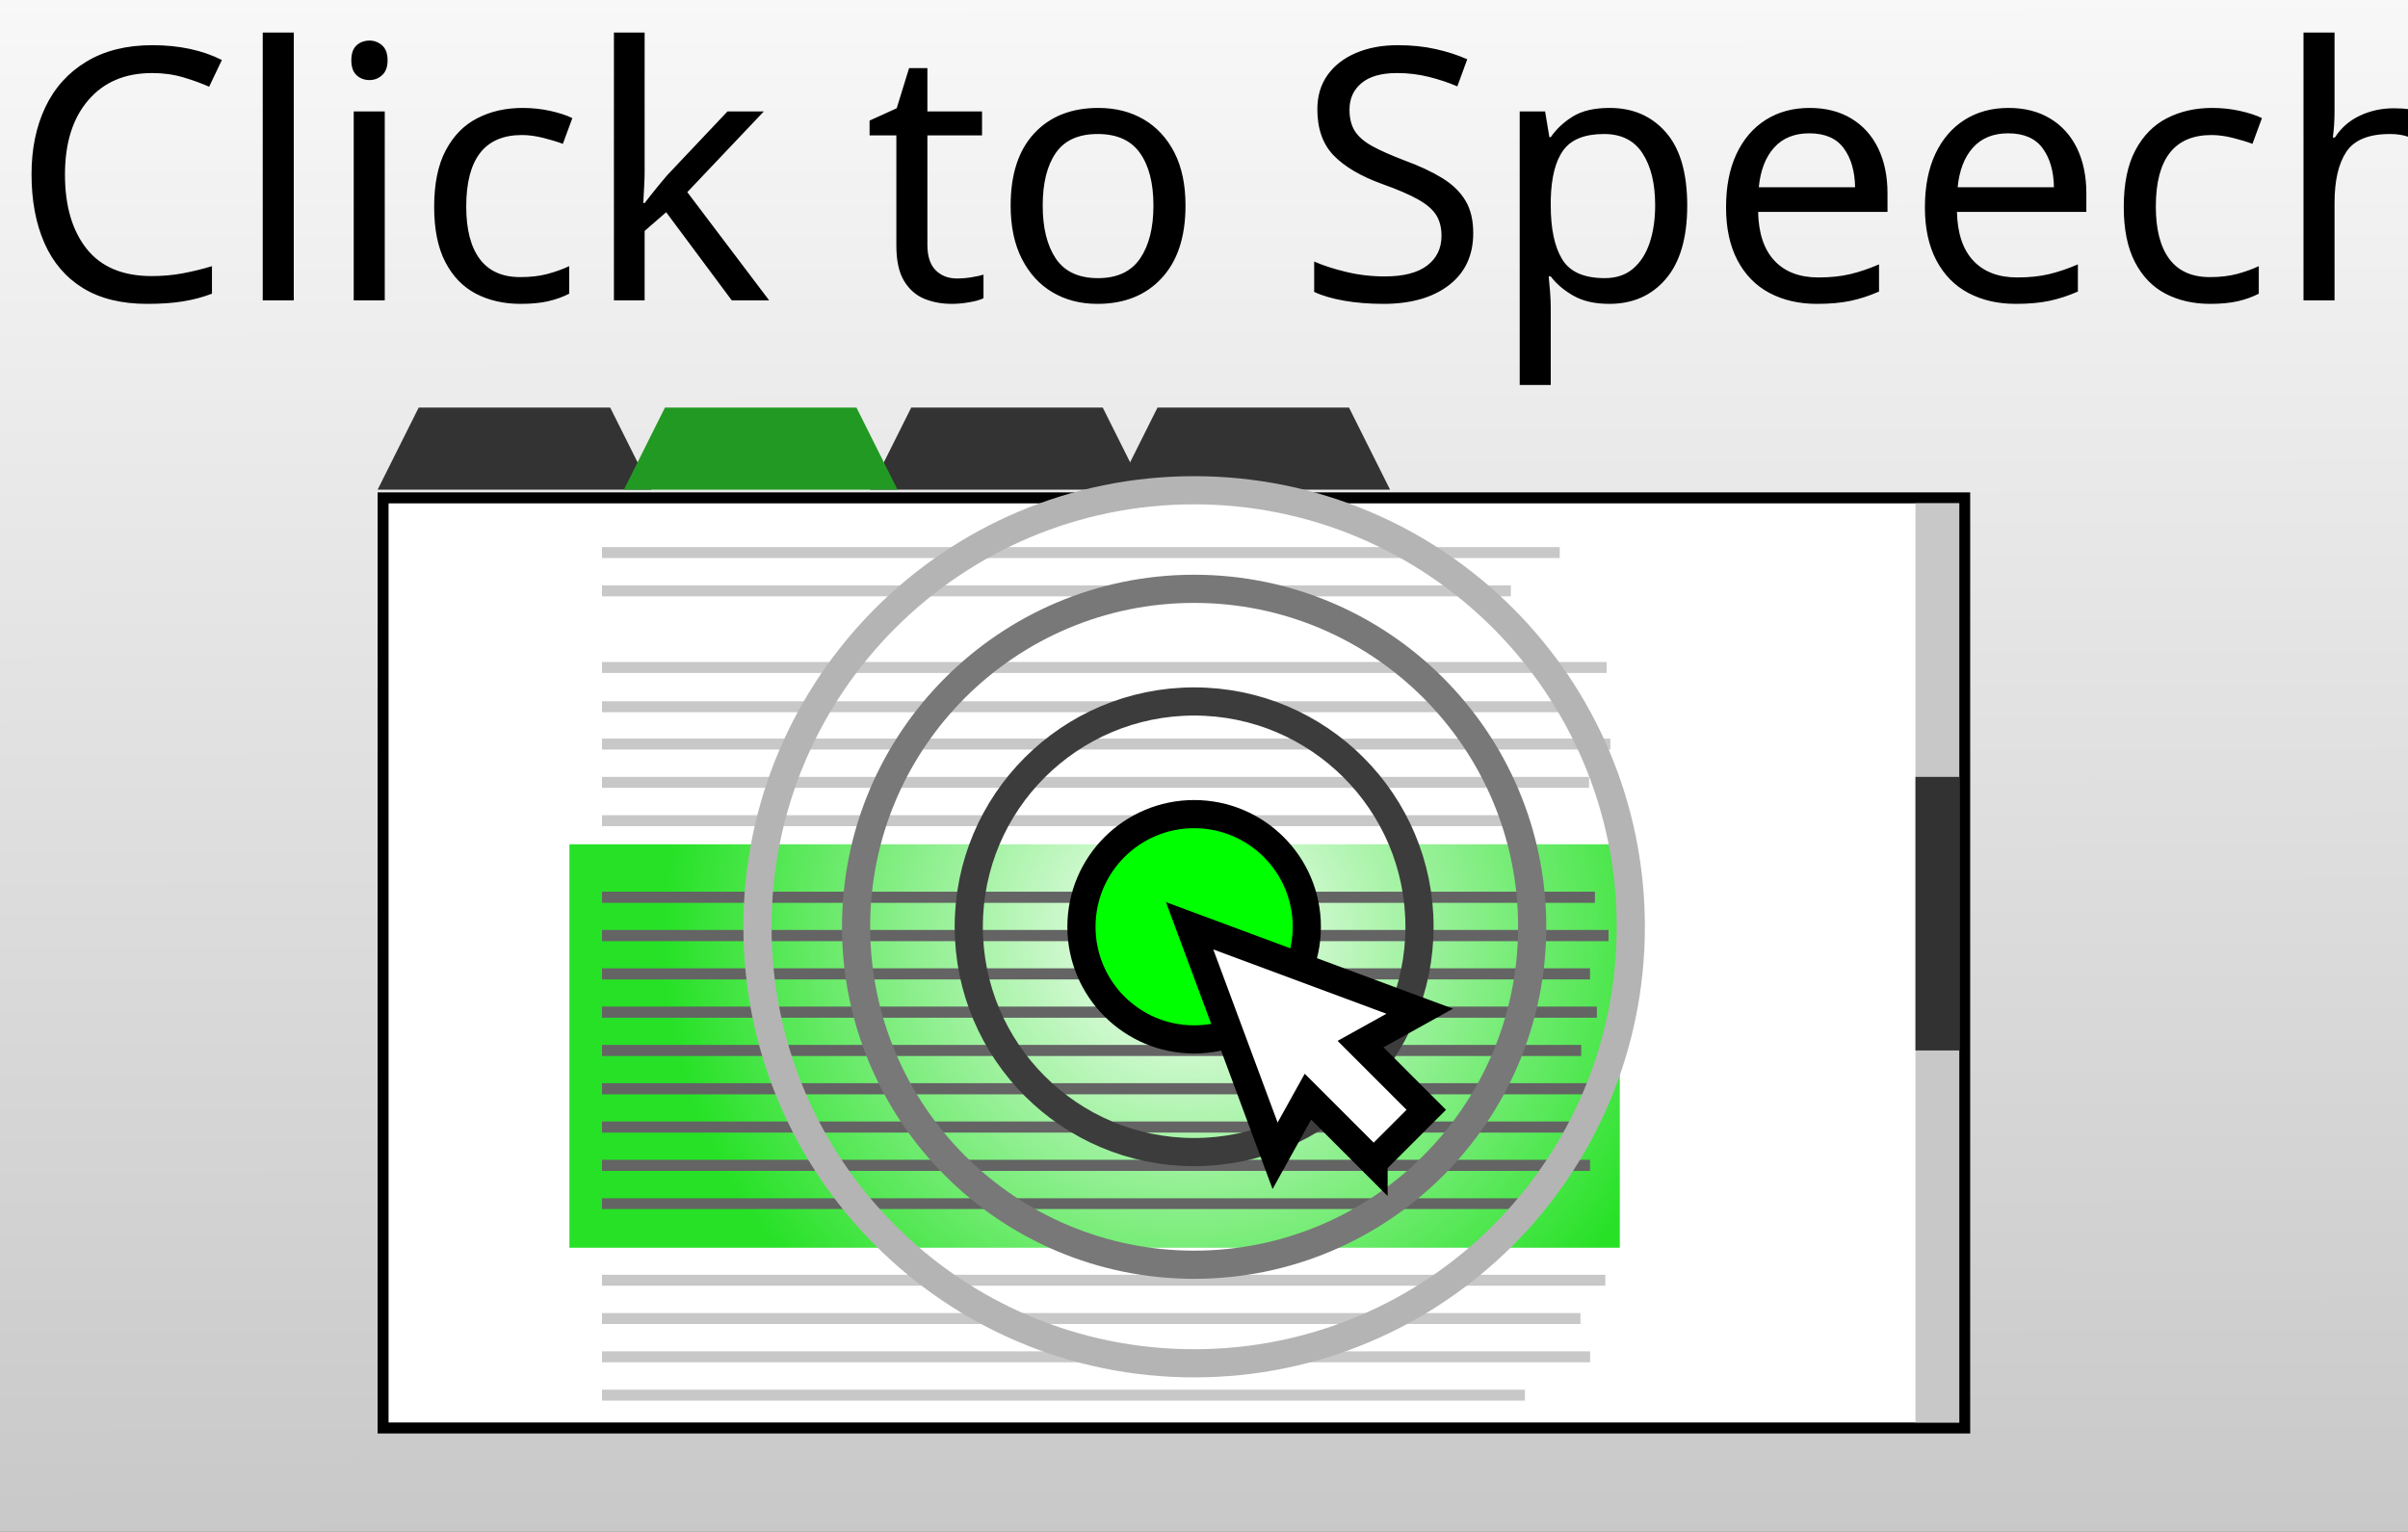
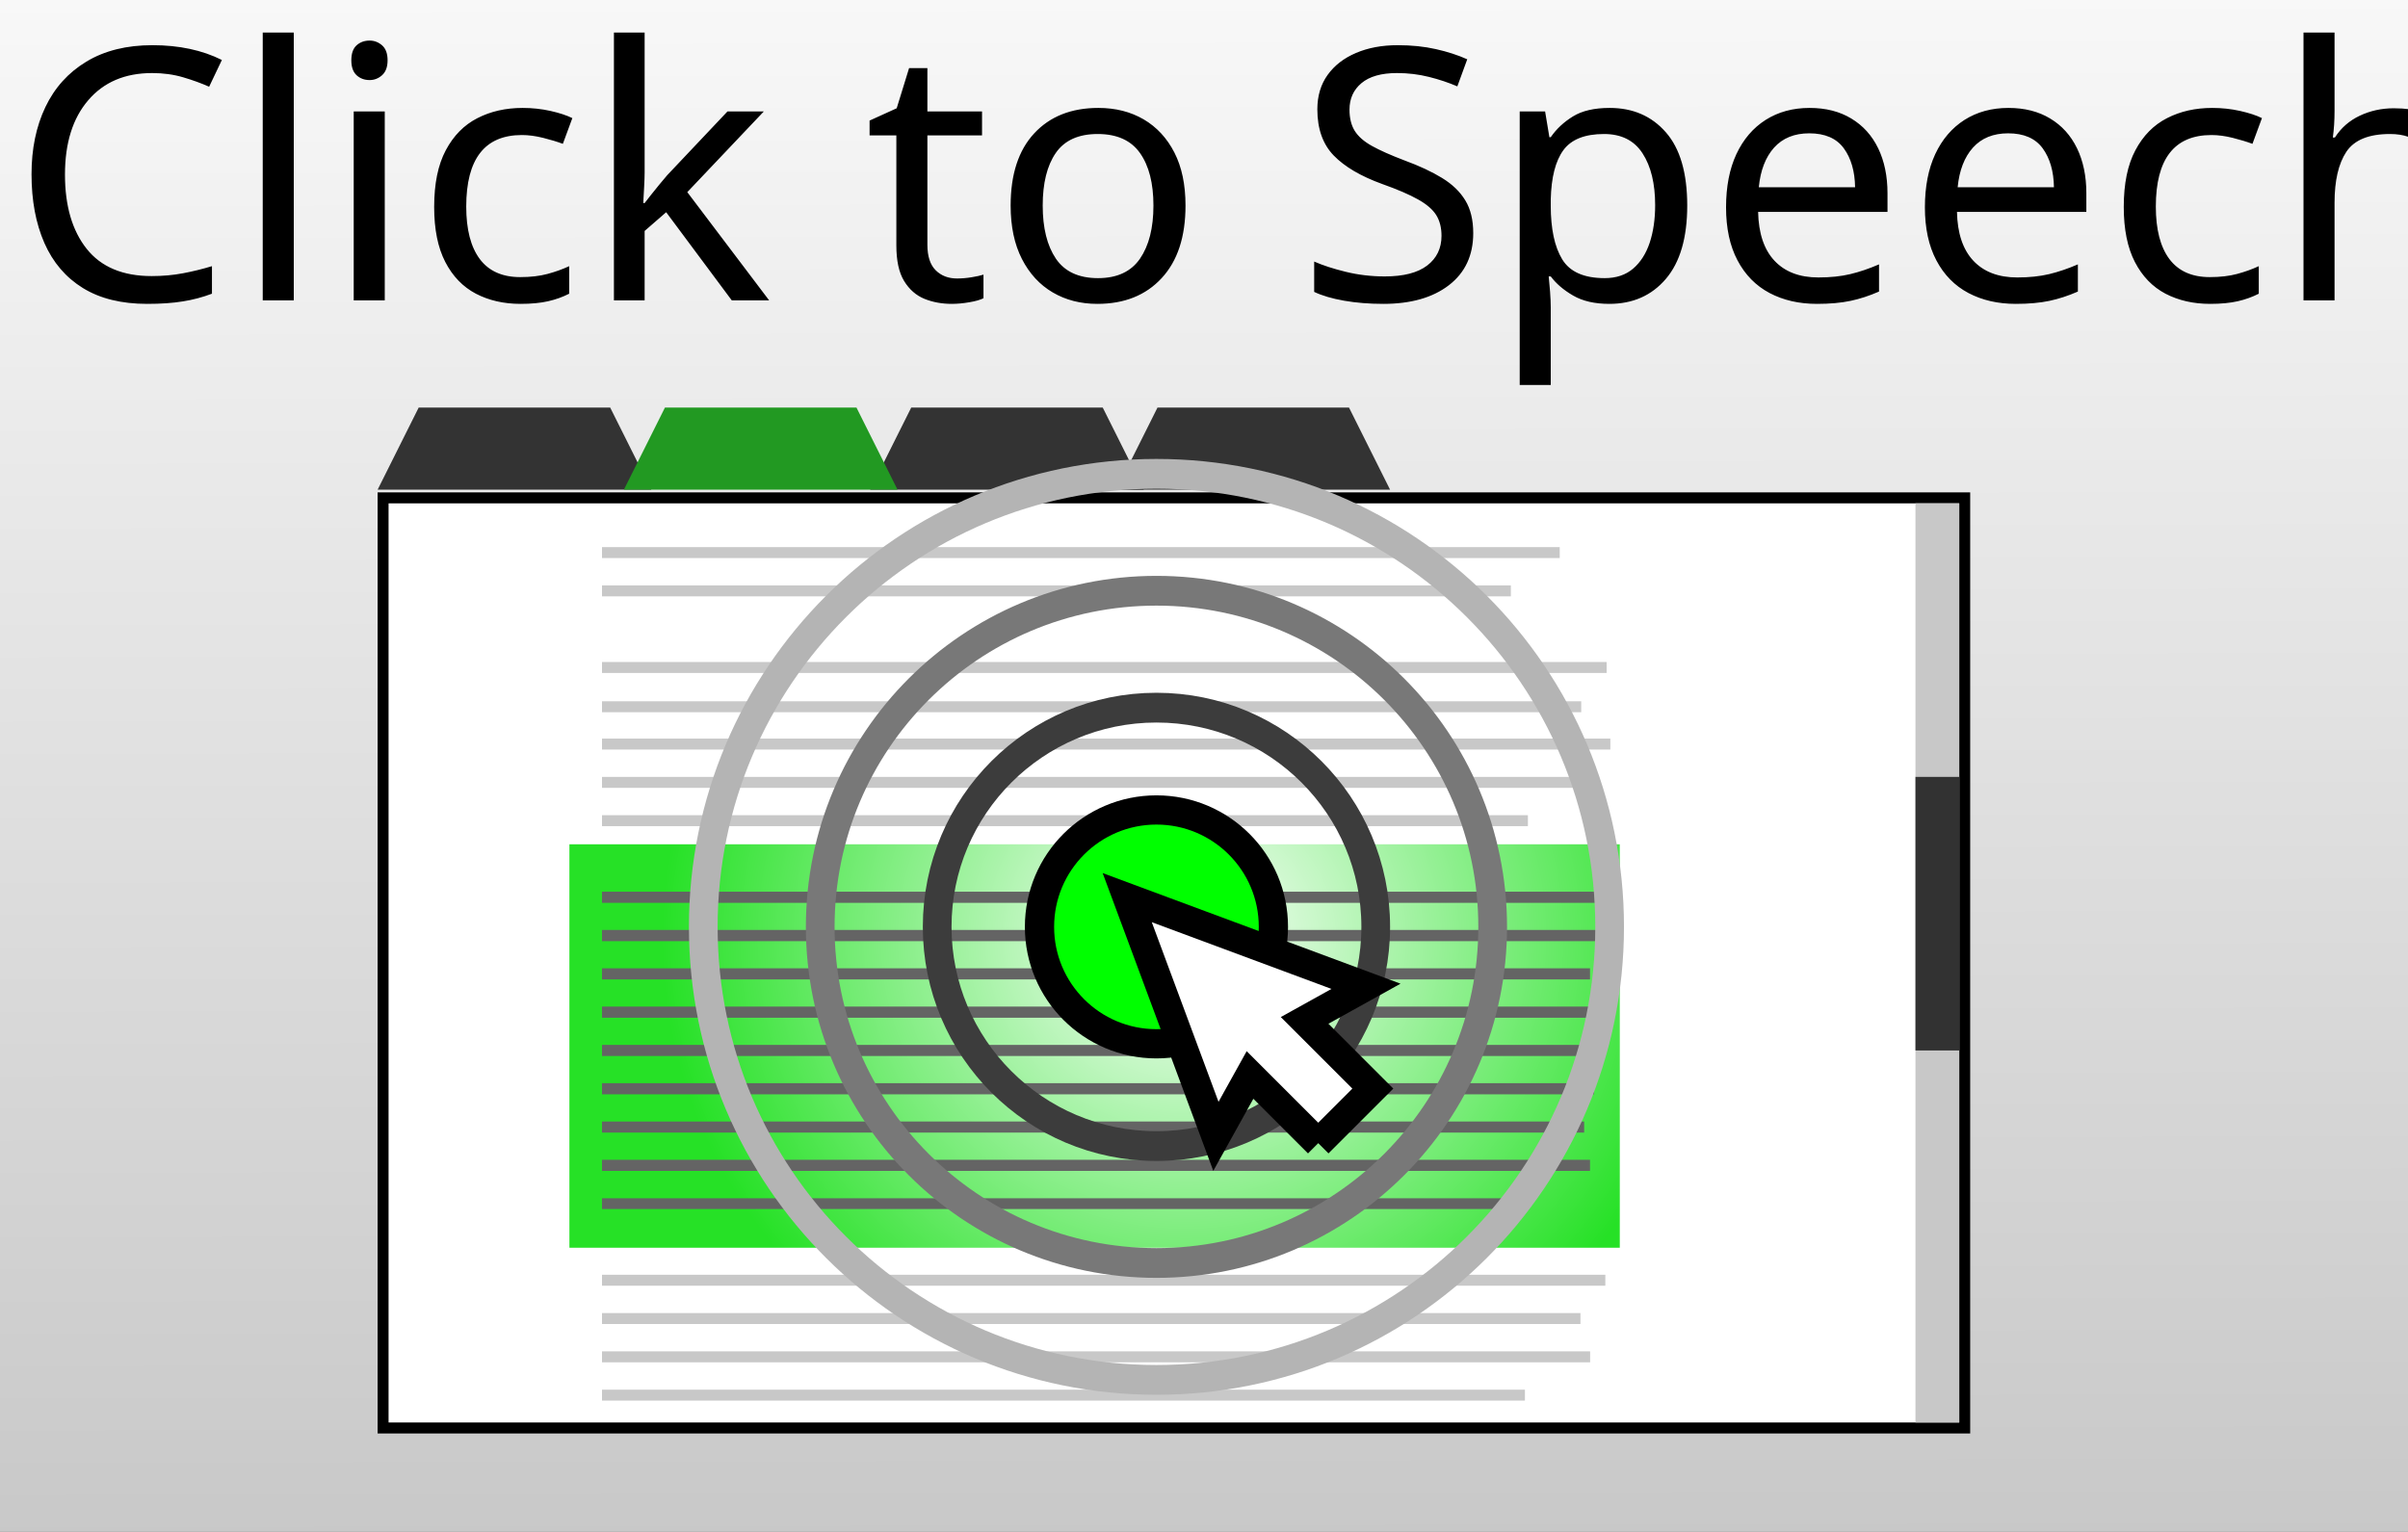
<svg xmlns="http://www.w3.org/2000/svg" xmlns:xlink="http://www.w3.org/1999/xlink" width="440" height="280" viewBox="0 0 440 280" id="svg4187" version="1.1">
  <defs id="defs4189">
    <linearGradient id="linearGradient4342">
      <stop style="stop-color:#ffffff;stop-opacity:1" offset="0" id="stop4344" />
      <stop style="stop-color:#26e126;stop-opacity:1" offset="1" id="stop4346" />
    </linearGradient>
    <linearGradient id="linearGradient4199">
      <stop style="stop-color:#f8f8f8;stop-opacity:1" offset="0" id="stop4201" />
      <stop style="stop-color:#c8c8c8;stop-opacity:1" offset="1" id="stop4203" />
    </linearGradient>
    <linearGradient xlink:href="#linearGradient4199" id="linearGradient4207" x1="205.794" y1="771.385" x2="206.305" y2="1054.073" gradientUnits="userSpaceOnUse" />
    <radialGradient xlink:href="#linearGradient4342" id="radialGradient4348" cx="216.898" cy="911.951" fx="216.898" fy="911.951" r="95.964" gradientTransform="matrix(-0.9997088,0.02413099,-0.02295385,-0.950942,454.6658,1805.704)" gradientUnits="userSpaceOnUse" />
  </defs>
  <g id="layer1" transform="translate(0,-772.3622)">
    <rect style="opacity:1;fill:url(#linearGradient4207);fill-opacity:1.0;stroke:#000000;stroke-width:2;stroke-linecap:round;stroke-miterlimit:4;stroke-dasharray:none;stroke-opacity:0.997" id="rect4735" width="442" height="282" x="-1" y="771.362" />
    <rect style="opacity:1;fill:#ffffff;fill-opacity:1;stroke:#000000;stroke-width:2;stroke-linecap:round;stroke-miterlimit:4;stroke-dasharray:none;stroke-opacity:0.997" id="rect4737" width="289" height="170" x="70" y="863.362" />
-     <path style="fill:#333333;fill-opacity:1;fill-rule:evenodd;stroke:#000000;stroke-width:0;stroke-linecap:butt;stroke-linejoin:miter;stroke-miterlimit:4;stroke-dasharray:none;stroke-opacity:1" d="m 69,861.862 7.5,-15 35,0 7.5,15 -50,0 z" id="path4739" />
-     <path style="fill:#333333;fill-opacity:1;fill-rule:evenodd;stroke:#000000;stroke-width:0;stroke-linecap:butt;stroke-linejoin:miter;stroke-miterlimit:4;stroke-dasharray:none;stroke-opacity:1" d="m 159,861.862 7.5,-15 35,0 7.5,15 -50,0 z" id="path4739-7-5" />
-     <path style="fill:#229922;fill-opacity:1;fill-rule:evenodd;stroke:#000000;stroke-width:0;stroke-linecap:butt;stroke-linejoin:miter;stroke-miterlimit:4;stroke-dasharray:none;stroke-opacity:1" d="m 114,861.862 7.5,-15 35,0 7.5,15 -50,0 z" id="path4739-7" />
+     <path style="fill:#333333;fill-opacity:1;fill-rule:evenodd;stroke:#000000;stroke-width:0;stroke-linecap:butt;stroke-linejoin:miter;stroke-miterlimit:4;stroke-dasharray:none;stroke-opacity:1" d="m 69,861.862 7.5,-15 35,0 7.5,15 -50,0" id="path4739" />
+     <path style="fill:#333333;fill-opacity:1;fill-rule:evenodd;stroke:#000000;stroke-width:0;stroke-linecap:butt;stroke-linejoin:miter;stroke-miterlimit:4;stroke-dasharray:none;stroke-opacity:1" d="m 159,861.862 7.5,-15 35,0 7.5,15 -50,0" id="path4739-7-5" />
+     <path style="fill:#229922;fill-opacity:1;fill-rule:evenodd;stroke:#000000;stroke-width:0;stroke-linecap:butt;stroke-linejoin:miter;stroke-miterlimit:4;stroke-dasharray:none;stroke-opacity:1" d="m 114,861.862 7.5,-15 35,0 7.5,15 -50,0" id="path4739-7" />
    <path style="fill:none;fill-rule:evenodd;stroke:#c8c8c8;stroke-width:2;stroke-linecap:butt;stroke-linejoin:miter;stroke-miterlimit:4;stroke-dasharray:none;stroke-opacity:1" d="m 110,873.362 175,0" id="path4779" />
    <use x="0" y="0" xlink:href="#path4779" transform="matrix(0.9489796,0,0,1,5.612245,7)" id="use4915" width="100%" height="100%" />
    <use x="0" y="0" xlink:href="#path4779" transform="matrix(1.04898,0,0,1,-5.387755,21)" id="use4919" width="100%" height="100%" style="stroke:#000000;stroke-opacity:1" />
    <use x="0" y="0" xlink:href="#path4779" transform="matrix(1.022449,0,0,1,-2.469388,28.17857)" id="use4921" width="100%" height="100%" style="stroke:#000000;stroke-opacity:1" />
    <use x="0" y="0" xlink:href="#path4779" transform="matrix(1.052856,0,0,1,-5.814173,35)" id="use4923" width="100%" height="100%" style="stroke:#000000;stroke-opacity:1" />
    <use x="0" y="0" xlink:href="#path4779" transform="matrix(1.030612,0,0,1,-3.367346,42)" id="use4925" width="100%" height="100%" style="stroke:#000000;stroke-opacity:1" />
    <use x="0" y="0" xlink:href="#path4779" transform="matrix(0.9667668,0,0,1,3.655653,49)" id="use4927" width="100%" height="100%" style="stroke:#000000;stroke-opacity:1" />
    <rect style="opacity:1;fill:url(#radialGradient4348);fill-opacity:1;stroke:none;stroke-width:2;stroke-linecap:round;stroke-miterlimit:4;stroke-dasharray:none;stroke-opacity:1" id="rect5077" width="191.929" height="73.741" x="104.046" y="926.679" />
    <path id="use4931" d="m 110,936.362 181.429,0" style="fill:none;fill-rule:evenodd;stroke:#646464;stroke-width:2.036;stroke-linecap:butt;stroke-linejoin:miter;stroke-miterlimit:4;stroke-dasharray:none;stroke-opacity:1" />
    <path id="use4933" d="m 110,943.362 183.92,0" style="fill:none;fill-rule:evenodd;stroke:#646464;stroke-width:2.05;stroke-linecap:butt;stroke-linejoin:miter;stroke-miterlimit:4;stroke-dasharray:none;stroke-opacity:1" />
    <path id="use4935" d="m 110,950.362 180.536,0" style="fill:none;fill-rule:evenodd;stroke:#646464;stroke-width:2.031;stroke-linecap:butt;stroke-linejoin:miter;stroke-miterlimit:4;stroke-dasharray:none;stroke-opacity:1" />
    <path id="use4937" d="m 110,957.362 181.786,0" style="fill:none;fill-rule:evenodd;stroke:#646464;stroke-width:2.038;stroke-linecap:butt;stroke-linejoin:miter;stroke-miterlimit:4;stroke-dasharray:none;stroke-opacity:1" />
    <path id="use4939" d="m 110,964.362 178.929,0" style="fill:none;fill-rule:evenodd;stroke:#646464;stroke-width:2.022;stroke-linecap:butt;stroke-linejoin:miter;stroke-miterlimit:4;stroke-dasharray:none;stroke-opacity:1" />
    <path id="use4941" d="m 110,971.362 181.25,0" style="fill:none;fill-rule:evenodd;stroke:#646464;stroke-width:2.035;stroke-linecap:butt;stroke-linejoin:miter;stroke-miterlimit:4;stroke-dasharray:none;stroke-opacity:1" />
    <path id="use4943" d="m 110,978.362 179.464,0" style="fill:none;fill-rule:evenodd;stroke:#646464;stroke-width:2.025;stroke-linecap:butt;stroke-linejoin:miter;stroke-miterlimit:4;stroke-dasharray:none;stroke-opacity:1" />
    <path id="use4945" d="m 110,985.362 180.536,0" style="fill:none;fill-rule:evenodd;stroke:#646464;stroke-width:2.031;stroke-linecap:butt;stroke-linejoin:miter;stroke-miterlimit:4;stroke-dasharray:none;stroke-opacity:1" />
    <path id="use4947" d="m 110,992.362 168.571,0" style="fill:none;fill-rule:evenodd;stroke:#646464;stroke-width:1.963;stroke-linecap:butt;stroke-linejoin:miter;stroke-miterlimit:4;stroke-dasharray:none;stroke-opacity:1" />
    <use x="0" y="0" xlink:href="#path4779" transform="matrix(1.047621,0,0,1,-5.238363,133)" id="use4951" width="100%" height="100%" style="stroke:#000000;stroke-opacity:1" />
    <use x="0" y="0" xlink:href="#path4779" transform="matrix(1.021646,0,0,1,-2.381074,140)" id="use4953" width="100%" height="100%" style="stroke:#000000;stroke-opacity:1" />
    <use x="0" y="0" xlink:href="#path4779" transform="matrix(1.031748,0,0,1,-3.492242,147)" id="use4955" width="100%" height="100%" style="stroke:#000000;stroke-opacity:1" />
    <use x="0" y="0" xlink:href="#path4779" transform="matrix(0.963658,0,0,1,3.997627,154)" id="use4957" width="100%" height="100%" style="stroke:#0000b8;stroke-opacity:1" />
-     <path style="fill:#333333;fill-opacity:1;fill-rule:evenodd;stroke:#000000;stroke-width:0;stroke-linecap:butt;stroke-linejoin:miter;stroke-miterlimit:4;stroke-dasharray:none;stroke-opacity:1" d="m 204,861.862 7.5,-15 35,0 7.5,15 -50,0 z" id="path4739-7-5-1" />
+     <path style="fill:#333333;fill-opacity:1;fill-rule:evenodd;stroke:#000000;stroke-width:0;stroke-linecap:butt;stroke-linejoin:miter;stroke-miterlimit:4;stroke-dasharray:none;stroke-opacity:1" d="m 204,861.862 7.5,-15 35,0 7.5,15 -50,0" id="path4739-7-5-1" />
    <rect style="opacity:1;fill:#c8c8c8;fill-opacity:1;stroke:#b4b4b4;stroke-width:0;stroke-linecap:round;stroke-miterlimit:4;stroke-dasharray:none;stroke-opacity:1" id="rect4241" width="8" height="168" x="350" y="864.362" />
    <rect style="opacity:1;fill:#323232;fill-opacity:1;stroke:#b4b4b4;stroke-width:0;stroke-linecap:round;stroke-miterlimit:4;stroke-dasharray:none;stroke-opacity:1" id="rect4243" width="8" height="50" x="350" y="914.362" />
-     <g id="g4315" transform="matrix(2.573812,0,0,2.573812,-481.0405,-1921.792)">
-       <circle r="8" id="path3001-1" style="fill:#00ff00;fill-opacity:1;stroke:#000000;stroke-width:2;stroke-miterlimit:4;stroke-dasharray:none;stroke-opacity:1" cx="271.674" cy="1112.571" />
-       <circle r="16" id="path3803-6" style="fill:none;stroke:#3c3c3c;stroke-width:2;stroke-linecap:round;stroke-miterlimit:4;stroke-dasharray:none;stroke-opacity:1" cx="271.674" cy="1112.571" />
-       <ellipse ry="24" rx="24" id="path3803-8-04" style="fill:none;stroke:#787878;stroke-width:2;stroke-linecap:round;stroke-miterlimit:4;stroke-dasharray:none;stroke-opacity:1" cx="271.674" cy="1112.571" />
-       <ellipse ry="31" rx="31" id="path3803-8-0-5" style="fill:none;stroke:#b4b4b4;stroke-width:2;stroke-miterlimit:4;stroke-dasharray:none;stroke-opacity:1" cx="271.674" cy="1112.571" />
-       <path id="path4169" d="m 273.284,1137.728 -2.028,3.026 -0.826,-3.355 2.854,0.328 z" style="fill:none;fill-rule:evenodd;stroke:none;stroke-width:1px;stroke-linecap:butt;stroke-linejoin:miter;stroke-opacity:1" />
-       <path id="path4136" d="m 284.421,1129.302 -4.667,-4.667 -2.333,4.2 -6.067,-16.334 16.334,6.067 -4.2,2.333 4.667,4.667 -3.734,3.733 z" style="fill:#ffffff;fill-opacity:1;fill-rule:evenodd;stroke:#000000;stroke-width:1.98;stroke-linecap:butt;stroke-linejoin:miter;stroke-miterlimit:4;stroke-dasharray:none;stroke-opacity:1" />
-     </g>
    <text xml:space="preserve" style="font-style:normal;font-variant:normal;font-weight:300;font-stretch:normal;font-size:64.426px;line-height:125%;font-family:Ubuntu;-inkscape-font-specification:'Ubuntu, Light';text-align:start;letter-spacing:0px;word-spacing:0px;writing-mode:lr-tb;text-anchor:start;fill:#000000;fill-opacity:1;stroke:none;stroke-width:1px;stroke-linecap:butt;stroke-linejoin:miter;stroke-opacity:1" x="1.824" y="827.263" id="text4829-7">
      <tspan id="tspan4831-5" x="1.824" y="827.263">Click to Speech </tspan>
    </text>
+     <g id="g3062" transform="matrix(2.671161,0,0,2.671161,1121.089,-1883.124)">
+       <path transform="matrix(0.7096775,0,0,0.7096775,-304.8504,1051.748)" d="m -39.091,8.182 c 0,6.226 -5.047,11.273 -11.273,11.273 -6.226,0 -11.273,-5.047 -11.273,-11.273 0,-6.226 5.047,-11.273 11.273,-11.273 6.226,0 11.273,5.047 11.273,11.273 z" id="path3001-0" style="fill:#00ff00;fill-opacity:1;stroke:#000000;stroke-width:2.818;stroke-miterlimit:4;stroke-opacity:1;stroke-dasharray:none" />
+       <path transform="matrix(0.5629185,0,0,0.5837674,-304.4316,1036.165)" d="m -37.591,36.639 c 0,14.191 -11.93,25.695 -26.647,25.695 -14.717,0 -26.647,-11.504 -26.647,-25.695 0,-14.191 11.93,-25.695 26.647,-25.695 14.717,0 26.647,11.504 26.647,25.695 z" id="path3803-6" style="fill:none;stroke:#3c3c3c;stroke-width:3.489;stroke-linecap:round;stroke-miterlimit:4;stroke-opacity:1;stroke-dasharray:none" />
+       <path transform="matrix(0.8631417,0,0,0.8951099,-285.1459,1024.758)" d="m -37.591,36.639 c 0,14.191 -11.93,25.695 -26.647,25.695 -14.717,0 -26.647,-11.504 -26.647,-25.695 0,-14.191 11.93,-25.695 26.647,-25.695 14.717,0 26.647,11.504 26.647,25.695 z" id="path3803-8-2" style="fill:none;stroke:#787878;stroke-width:2.275;stroke-linecap:round;stroke-miterlimit:4;stroke-opacity:1;stroke-dasharray:none" />
+       <path transform="matrix(1.163365,0,0,1.206452,-265.8602,1013.35)" d="m -37.591,36.639 c 0,14.191 -11.93,25.695 -26.647,25.695 -14.717,0 -26.647,-11.504 -26.647,-25.695 0,-14.191 11.93,-25.695 26.647,-25.695 14.717,0 26.647,11.504 26.647,25.695 z" id="path3803-8-0-4" style="fill:none;stroke:#b4b4b4;stroke-width:1.688;stroke-miterlimit:4;stroke-opacity:1;stroke-dasharray:none" />
+       <path id="path4136" d="m -329.525,1072.355 -4.667,-4.667 -2.333,4.2 -6.067,-16.334 16.334,6.067 -4.2,2.333 4.667,4.667 -3.734,3.733" style="fill:#ffffff;fill-opacity:1;fill-rule:evenodd;stroke:#000000;stroke-width:1.98;stroke-linecap:butt;stroke-linejoin:miter;stroke-miterlimit:4;stroke-opacity:1;stroke-dasharray:none" />
+     </g>
  </g>
</svg>
